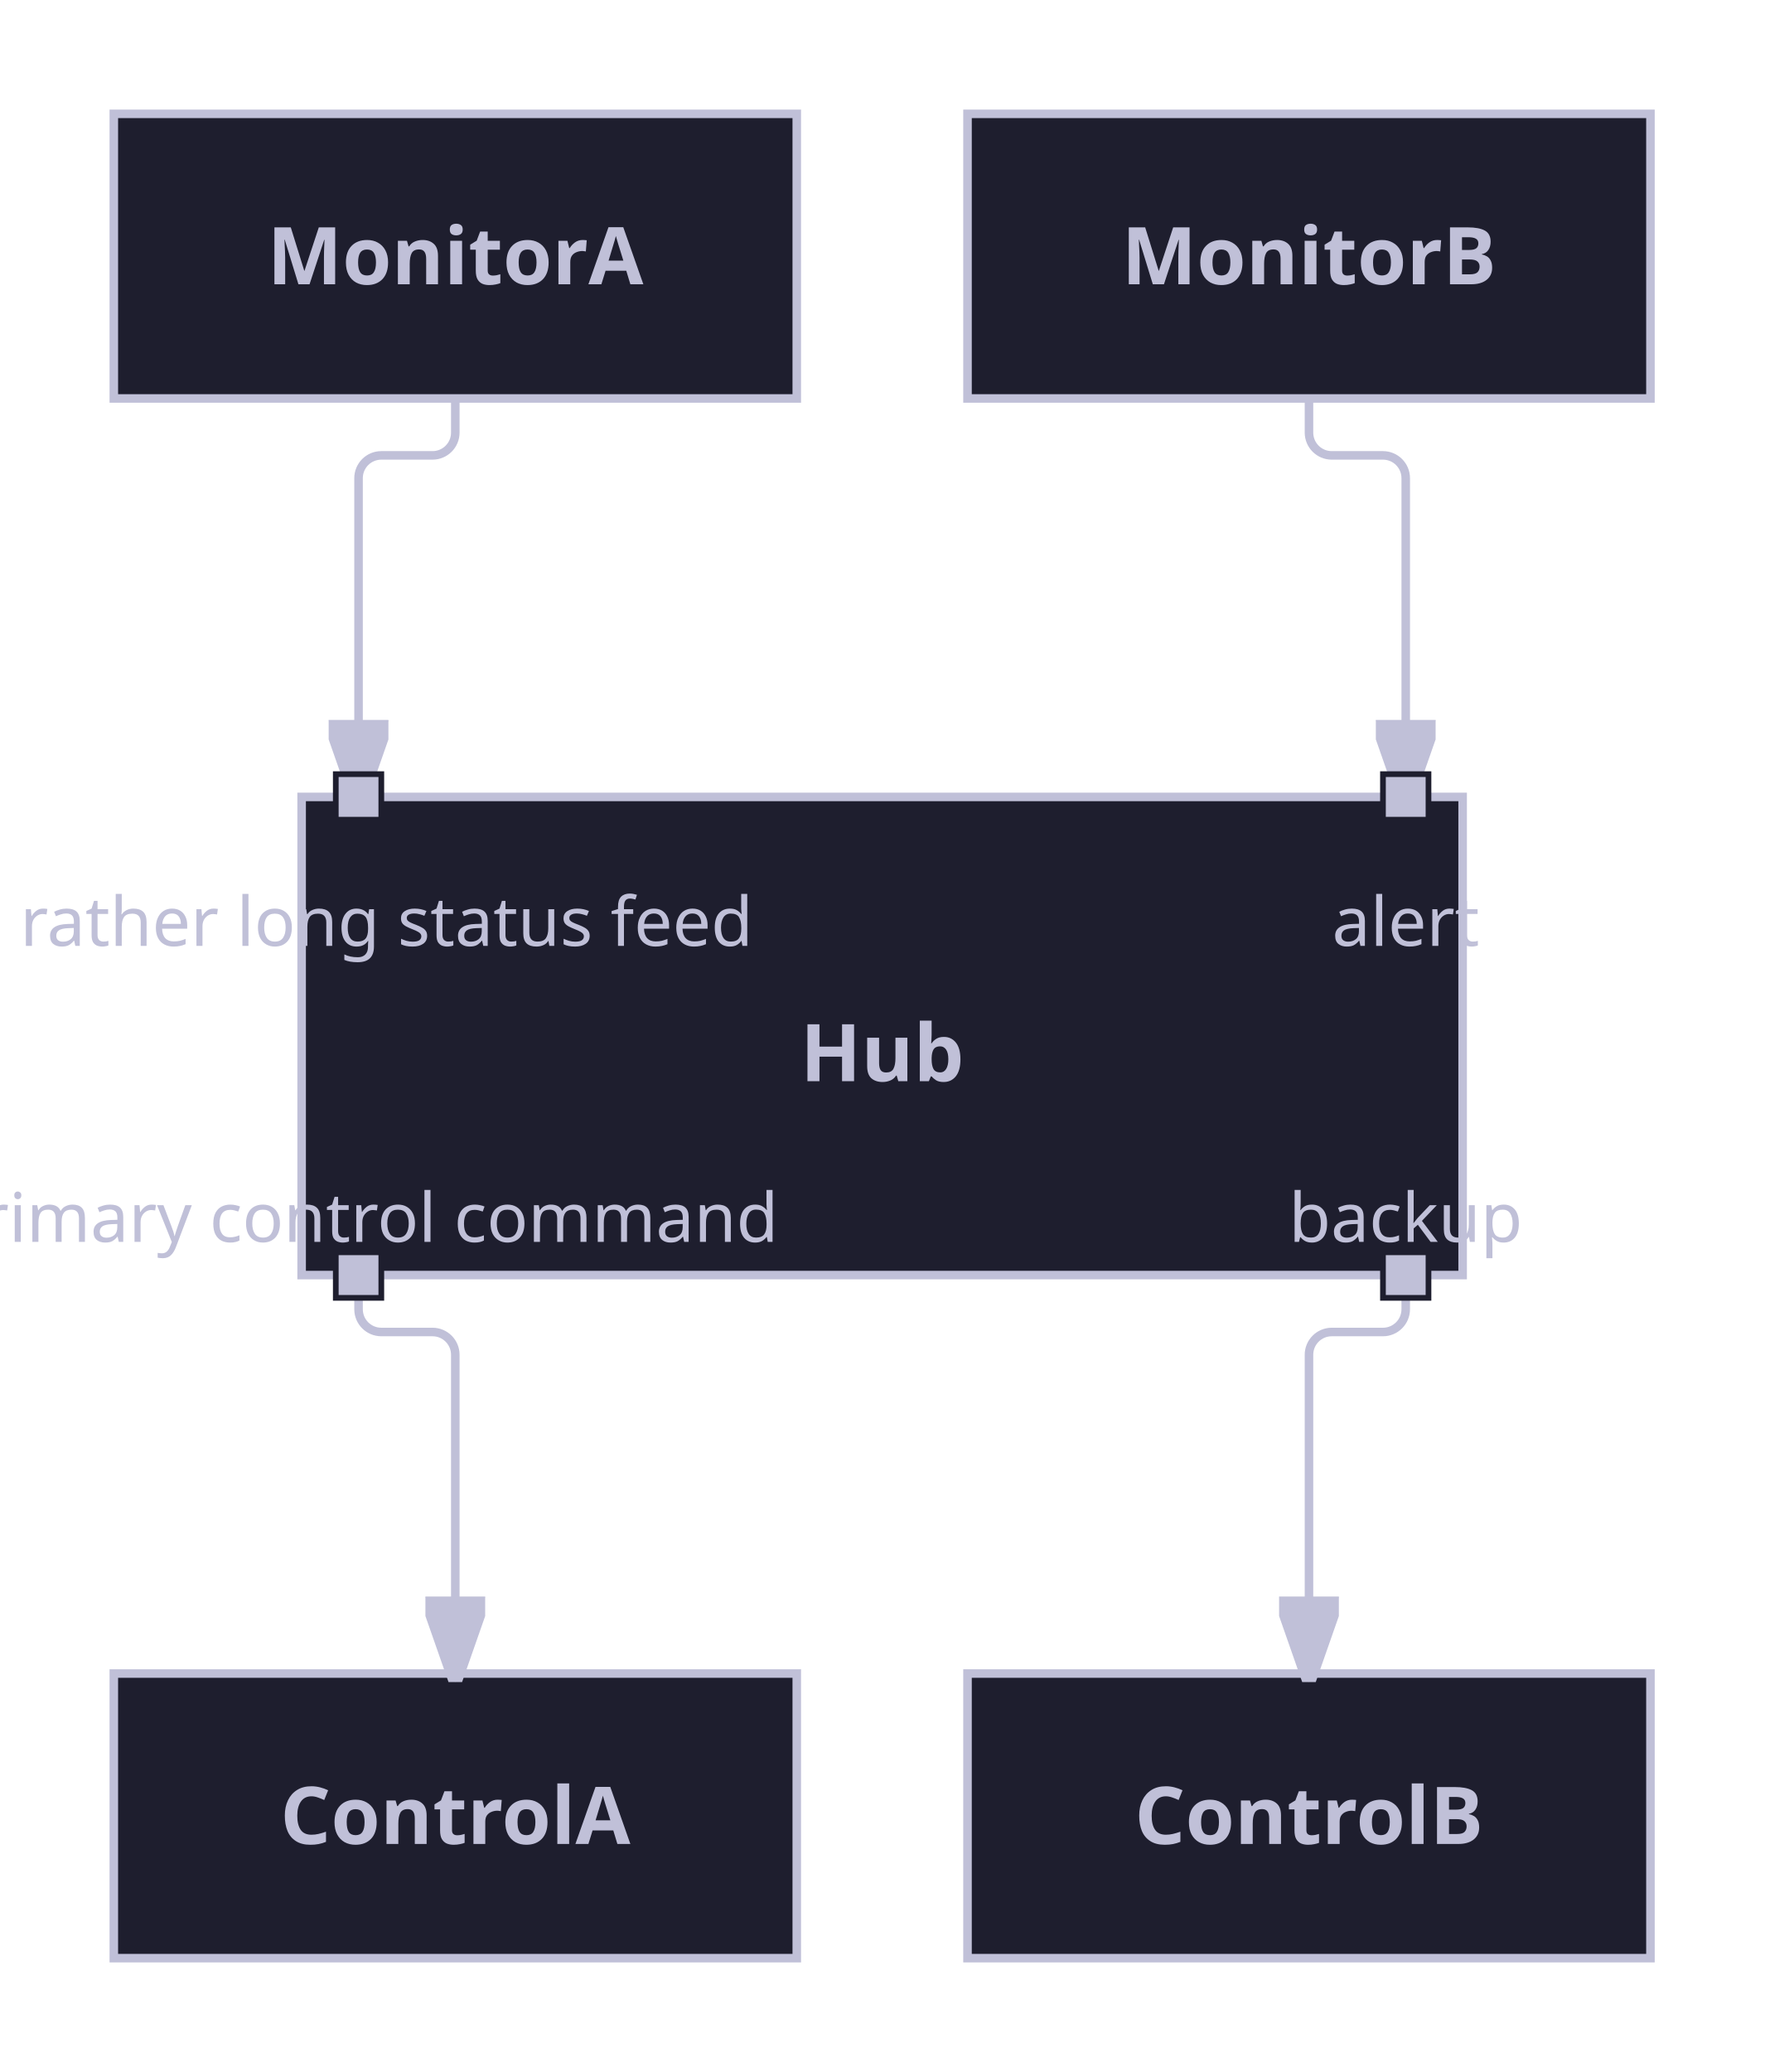
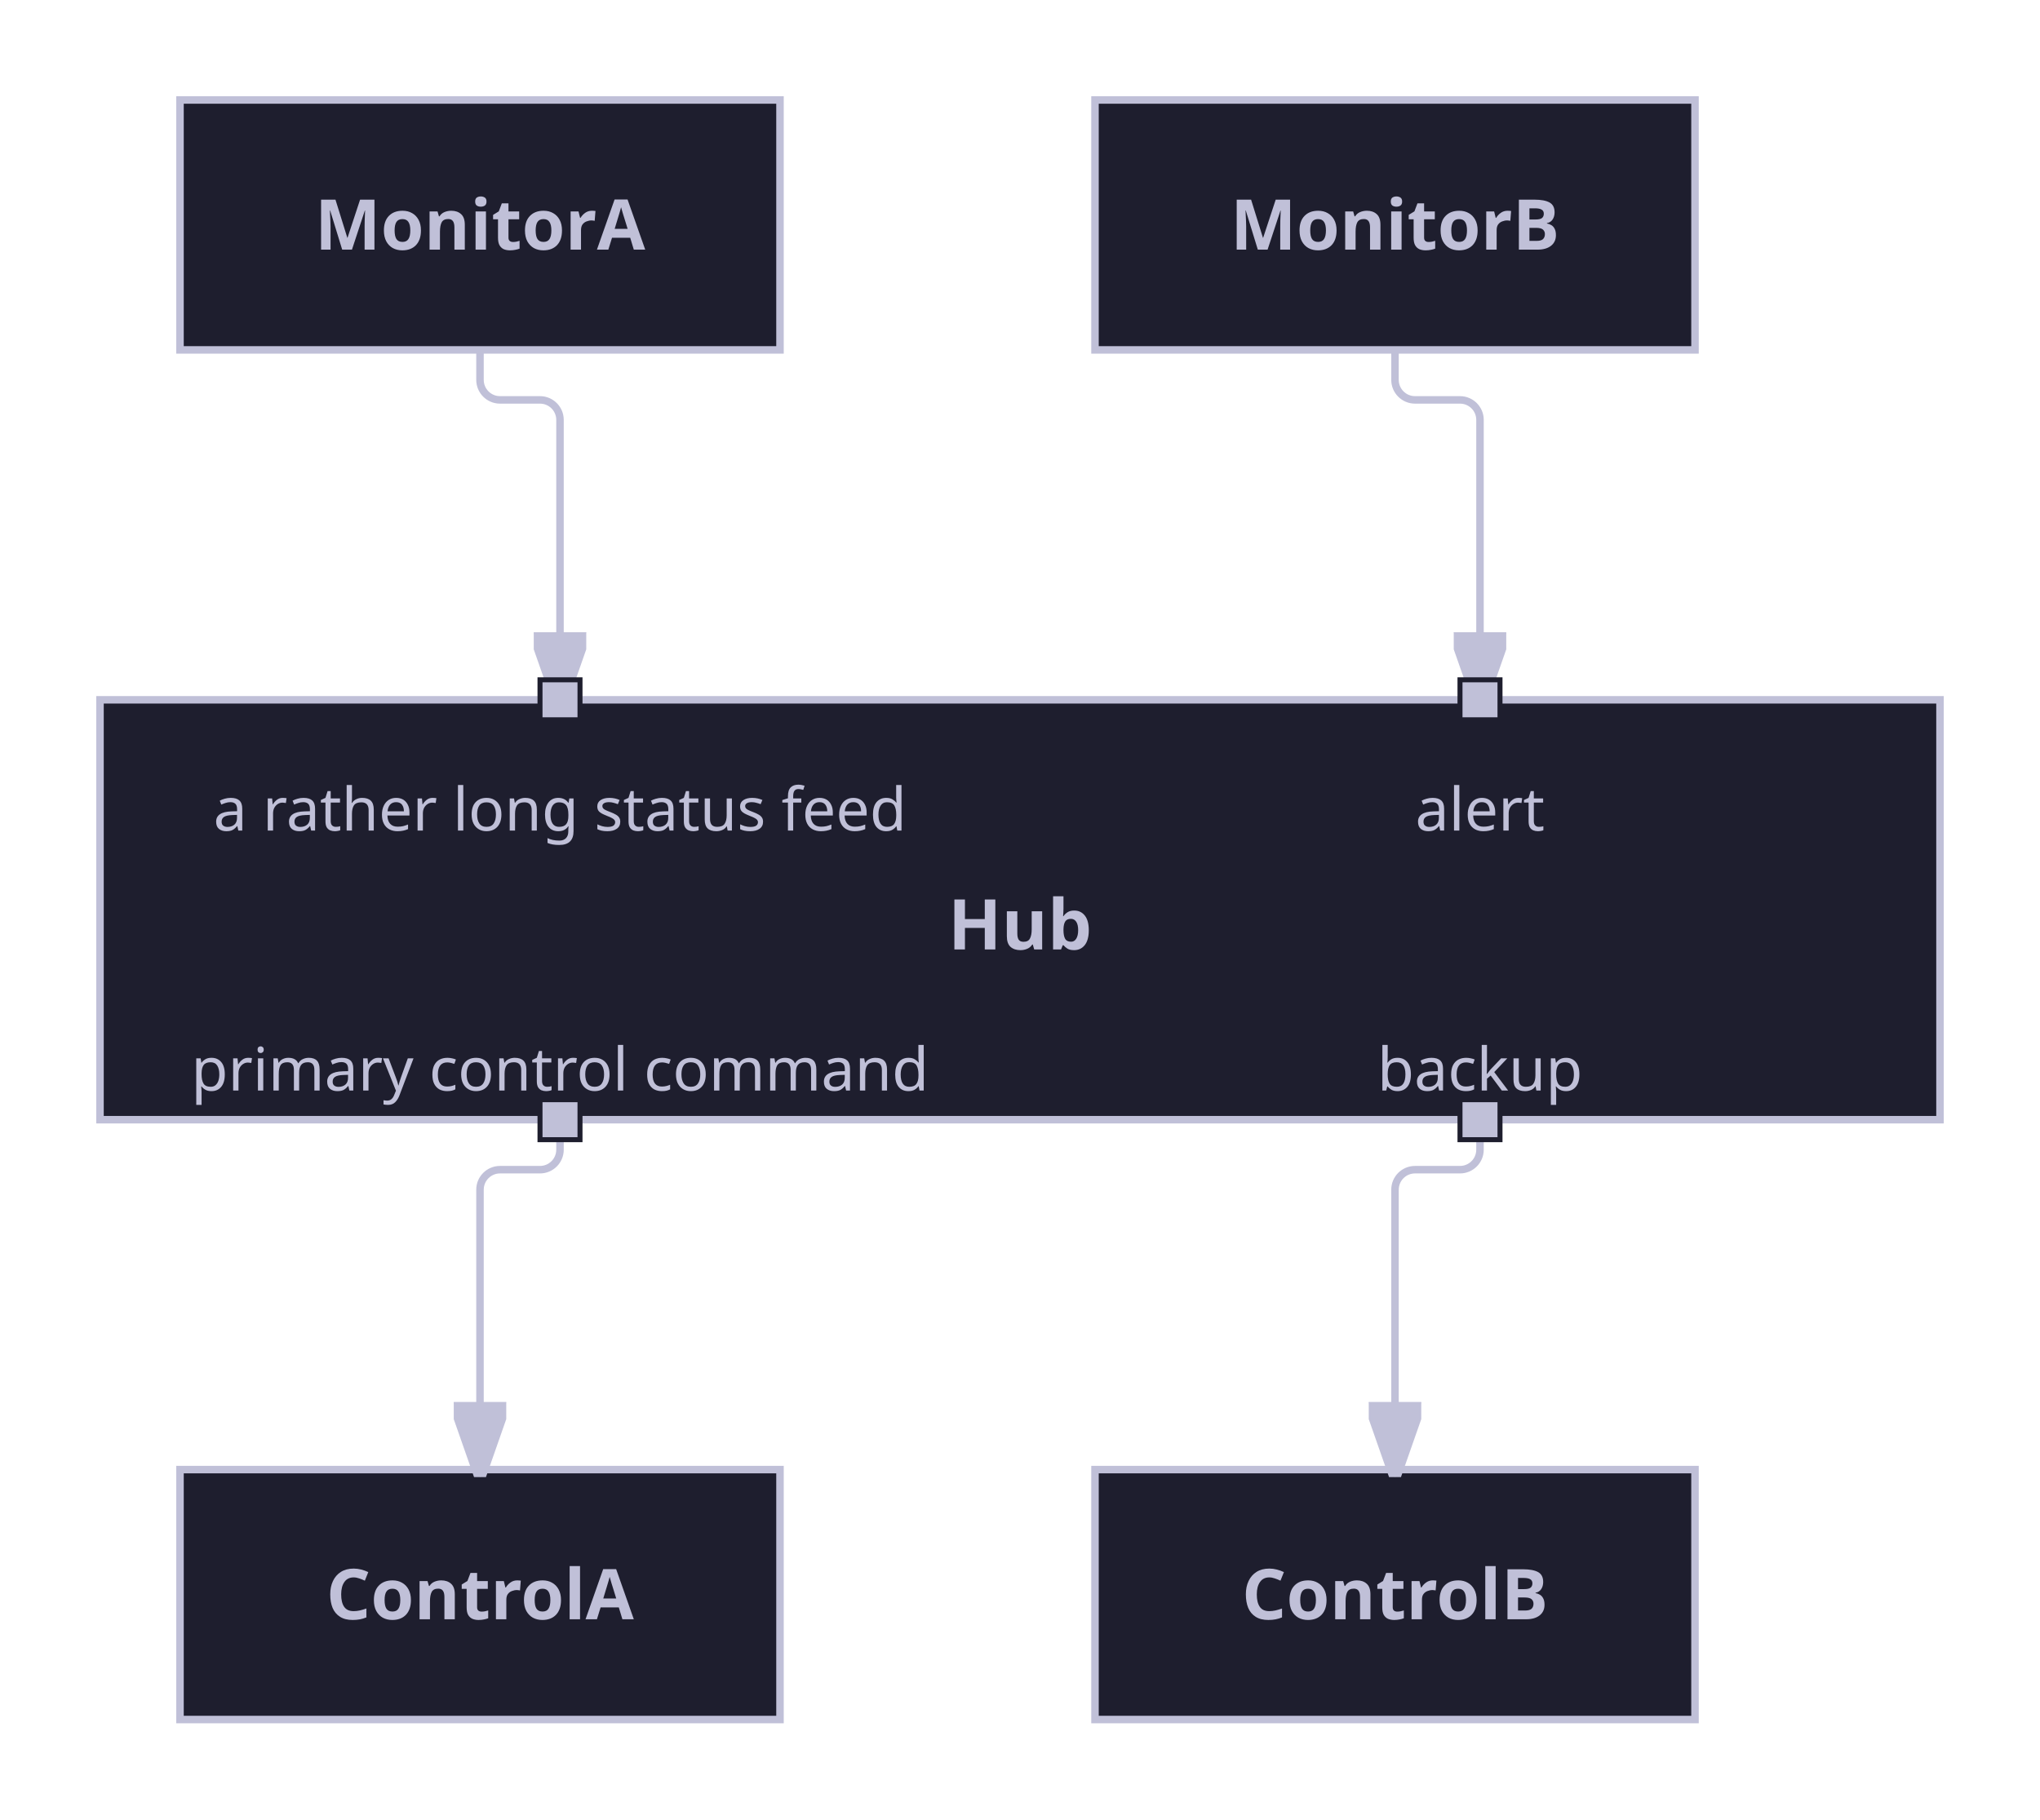
- <svg xmlns="http://www.w3.org/2000/svg" width="310.00" height="364.00" viewBox="0 0 310.00 364.00">
+ <svg xmlns="http://www.w3.org/2000/svg" width="408.00" height="364.00" viewBox="0 0 408.00 364.00">
  <defs>
    <marker id="line-end-open-chevron" markerWidth="10" markerHeight="7" refX="9" refY="3.5" orient="auto">
      <polyline points="0 0, 10 3.5, 0 7" fill="none" stroke="#C0C0D8" stroke-width="1.50" />
    </marker>
    <marker id="line-end-hollow-triangle" markerWidth="10" markerHeight="7" refX="9" refY="3.5" orient="auto">
      <polygon points="0 0, 10 3.5, 0 7" fill="#1E1E2E" stroke="#C0C0D8" stroke-width="1.50" />
    </marker>
    <marker id="line-end-filled-arrow" markerWidth="10" markerHeight="7" refX="9" refY="3.5" orient="auto">
      <polygon points="0 0, 10 3.5, 0 7" fill="#C0C0D8" stroke="#C0C0D8" stroke-width="1.50" />
    </marker>
    <marker id="line-end-hollow-triangle-crossbar" markerWidth="10" markerHeight="7" refX="9" refY="3.5" orient="auto">
      <polygon points="0 0, 10 3.5, 0 7" fill="#1E1E2E" stroke="#C0C0D8" stroke-width="1.50" />
      <line x1="7" y1="0" x2="7" y2="7" stroke="#C0C0D8" stroke-width="1.50" />
    </marker>
    <marker id="line-end-hollow-diamond" markerWidth="14" markerHeight="8" refX="13" refY="4" orient="auto">
      <polygon points="1 4, 7 0, 13 4, 7 8" fill="#1E1E2E" stroke="#C0C0D8" stroke-width="1.50" />
    </marker>
    <marker id="line-end-filled-diamond" markerWidth="14" markerHeight="8" refX="13" refY="4" orient="auto">
      <polygon points="1 4, 7 0, 13 4, 7 8" fill="#C0C0D8" stroke="#C0C0D8" stroke-width="1.50" />
    </marker>
    <marker id="line-end-circle" markerWidth="10" markerHeight="10" refX="9" refY="5" orient="auto">
      <circle cx="5" cy="5" r="4" fill="#1E1E2E" stroke="#C0C0D8" stroke-width="1.50" />
    </marker>
    <marker id="line-end-bar" markerWidth="4" markerHeight="12" refX="2" refY="6" orient="auto">
      <line x1="2" y1="0" x2="2" y2="12" stroke="#C0C0D8" stroke-width="1.50" />
    </marker>
    <filter id="label-bg" x="-0.05" y="-0.05" width="1.1" height="1.1">
      <feFlood flood-color="#1E1E2E" />
      <feComposite in="SourceGraphic" operator="over" />
    </filter>
  </defs>
-   <rect x="20.00" y="20.00" width="120.00" height="50.00" fill="#1E1E2E" stroke="#C0C0D8" stroke-width="1.50" />
-   <text x="80.00" y="45.00" font-family="Noto Sans, sans-serif" font-size="14.00" font-weight="bold" fill="#C0C0D8" text-anchor="middle" dominant-baseline="middle">MonitorA</text>
-   <rect x="170.00" y="20.00" width="120.00" height="50.00" fill="#1E1E2E" stroke="#C0C0D8" stroke-width="1.50" />
-   <text x="230.00" y="45.00" font-family="Noto Sans, sans-serif" font-size="14.00" font-weight="bold" fill="#C0C0D8" text-anchor="middle" dominant-baseline="middle">MonitorB</text>
-   <rect x="53.00" y="140.00" width="204.00" height="84.00" fill="#1E1E2E" stroke="#C0C0D8" stroke-width="1.50" />
-   <text x="155.00" y="185.00" font-family="Noto Sans, sans-serif" font-size="14.00" font-weight="bold" fill="#C0C0D8" text-anchor="middle" dominant-baseline="middle">Hub</text>
-   <rect x="20.00" y="294.00" width="120.00" height="50.00" fill="#1E1E2E" stroke="#C0C0D8" stroke-width="1.50" />
-   <text x="80.00" y="319.00" font-family="Noto Sans, sans-serif" font-size="14.00" font-weight="bold" fill="#C0C0D8" text-anchor="middle" dominant-baseline="middle">ControlA</text>
-   <rect x="170.00" y="294.00" width="120.00" height="50.00" fill="#1E1E2E" stroke="#C0C0D8" stroke-width="1.50" />
-   <text x="230.00" y="319.00" font-family="Noto Sans, sans-serif" font-size="14.00" font-weight="bold" fill="#C0C0D8" text-anchor="middle" dominant-baseline="middle">ControlB</text>
-   <path d="M 80.00 70.00 L 80.00 76.00 A 4.00 4.00 0 0 1 76.00 80.00 L 67.00 80.00 A 4.00 4.00 0 0 0 63.00 84.00 L 63.00 140.00" fill="none" stroke="#C0C0D8" stroke-width="1.50" marker-end="url(#line-end-filled-arrow)" />
-   <rect x="59.00" y="136.00" width="8.00" height="8.00" fill="#C0C0D8" stroke="#1E1E2E" stroke-width="1.00" />
-   <text x="63.00" y="162.00" font-family="Noto Sans, sans-serif" font-size="12.00" fill="#C0C0D8" text-anchor="middle" dominant-baseline="middle" textLength="98.00" lengthAdjust="spacingAndGlyphs">a rather long status feed</text>
-   <path d="M 230.00 70.00 L 230.00 76.00 A 4.00 4.00 0 0 0 234.00 80.00 L 243.00 80.00 A 4.00 4.00 0 0 1 247.00 84.00 L 247.00 140.00" fill="none" stroke="#C0C0D8" stroke-width="1.50" marker-end="url(#line-end-filled-arrow)" />
-   <rect x="243.00" y="136.00" width="8.00" height="8.00" fill="#C0C0D8" stroke="#1E1E2E" stroke-width="1.00" />
-   <text x="247.00" y="162.00" font-family="Noto Sans, sans-serif" font-size="12.00" fill="#C0C0D8" text-anchor="middle" dominant-baseline="middle">alert</text>
-   <path d="M 63.00 224.00 L 63.00 230.00 A 4.00 4.00 0 0 0 67.00 234.00 L 76.00 234.00 A 4.00 4.00 0 0 1 80.00 238.00 L 80.00 294.00" fill="none" stroke="#C0C0D8" stroke-width="1.50" marker-end="url(#line-end-filled-arrow)" />
-   <rect x="59.00" y="220.00" width="8.00" height="8.00" fill="#C0C0D8" stroke="#1E1E2E" stroke-width="1.00" />
-   <text x="63.00" y="214.00" font-family="Noto Sans, sans-serif" font-size="12.00" fill="#C0C0D8" text-anchor="middle" dominant-baseline="middle" textLength="98.00" lengthAdjust="spacingAndGlyphs">primary control command</text>
-   <path d="M 247.00 224.00 L 247.00 230.00 A 4.00 4.00 0 0 1 243.00 234.00 L 234.00 234.00 A 4.00 4.00 0 0 0 230.00 238.00 L 230.00 294.00" fill="none" stroke="#C0C0D8" stroke-width="1.50" marker-end="url(#line-end-filled-arrow)" />
-   <rect x="243.00" y="220.00" width="8.00" height="8.00" fill="#C0C0D8" stroke="#1E1E2E" stroke-width="1.00" />
-   <text x="247.00" y="214.00" font-family="Noto Sans, sans-serif" font-size="12.00" fill="#C0C0D8" text-anchor="middle" dominant-baseline="middle">backup</text>
+   <rect x="36.00" y="20.00" width="120.00" height="50.00" fill="#1E1E2E" stroke="#C0C0D8" stroke-width="1.50" />
+   <text x="96.00" y="45.00" font-family="Noto Sans, sans-serif" font-size="14.00" font-weight="bold" fill="#C0C0D8" text-anchor="middle" dominant-baseline="middle">MonitorA</text>
+   <rect x="219.00" y="20.00" width="120.00" height="50.00" fill="#1E1E2E" stroke="#C0C0D8" stroke-width="1.50" />
+   <text x="279.00" y="45.00" font-family="Noto Sans, sans-serif" font-size="14.00" font-weight="bold" fill="#C0C0D8" text-anchor="middle" dominant-baseline="middle">MonitorB</text>
+   <rect x="20.00" y="140.00" width="368.00" height="84.00" fill="#1E1E2E" stroke="#C0C0D8" stroke-width="1.50" />
+   <text x="204.00" y="185.00" font-family="Noto Sans, sans-serif" font-size="14.00" font-weight="bold" fill="#C0C0D8" text-anchor="middle" dominant-baseline="middle">Hub</text>
+   <rect x="36.00" y="294.00" width="120.00" height="50.00" fill="#1E1E2E" stroke="#C0C0D8" stroke-width="1.50" />
+   <text x="96.00" y="319.00" font-family="Noto Sans, sans-serif" font-size="14.00" font-weight="bold" fill="#C0C0D8" text-anchor="middle" dominant-baseline="middle">ControlA</text>
+   <rect x="219.00" y="294.00" width="120.00" height="50.00" fill="#1E1E2E" stroke="#C0C0D8" stroke-width="1.50" />
+   <text x="279.00" y="319.00" font-family="Noto Sans, sans-serif" font-size="14.00" font-weight="bold" fill="#C0C0D8" text-anchor="middle" dominant-baseline="middle">ControlB</text>
+   <path d="M 96.00 70.00 L 96.00 76.00 A 4.00 4.00 0 0 0 100.00 80.00 L 108.00 80.00 A 4.00 4.00 0 0 1 112.00 84.00 L 112.00 140.00" fill="none" stroke="#C0C0D8" stroke-width="1.50" marker-end="url(#line-end-filled-arrow)" />
+   <rect x="108.00" y="136.00" width="8.00" height="8.00" fill="#C0C0D8" stroke="#1E1E2E" stroke-width="1.00" />
+   <text x="112.00" y="162.00" font-family="Noto Sans, sans-serif" font-size="12.00" fill="#C0C0D8" text-anchor="middle" dominant-baseline="middle">a rather long status feed</text>
+   <path d="M 279.00 70.00 L 279.00 76.00 A 4.00 4.00 0 0 0 283.00 80.00 L 292.00 80.00 A 4.00 4.00 0 0 1 296.00 84.00 L 296.00 140.00" fill="none" stroke="#C0C0D8" stroke-width="1.50" marker-end="url(#line-end-filled-arrow)" />
+   <rect x="292.00" y="136.00" width="8.00" height="8.00" fill="#C0C0D8" stroke="#1E1E2E" stroke-width="1.00" />
+   <text x="296.00" y="162.00" font-family="Noto Sans, sans-serif" font-size="12.00" fill="#C0C0D8" text-anchor="middle" dominant-baseline="middle">alert</text>
+   <path d="M 112.00 224.00 L 112.00 230.00 A 4.00 4.00 0 0 1 108.00 234.00 L 100.00 234.00 A 4.00 4.00 0 0 0 96.00 238.00 L 96.00 294.00" fill="none" stroke="#C0C0D8" stroke-width="1.50" marker-end="url(#line-end-filled-arrow)" />
+   <rect x="108.00" y="220.00" width="8.00" height="8.00" fill="#C0C0D8" stroke="#1E1E2E" stroke-width="1.00" />
+   <text x="112.00" y="214.00" font-family="Noto Sans, sans-serif" font-size="12.00" fill="#C0C0D8" text-anchor="middle" dominant-baseline="middle">primary control command</text>
+   <path d="M 296.00 224.00 L 296.00 230.00 A 4.00 4.00 0 0 1 292.00 234.00 L 283.00 234.00 A 4.00 4.00 0 0 0 279.00 238.00 L 279.00 294.00" fill="none" stroke="#C0C0D8" stroke-width="1.50" marker-end="url(#line-end-filled-arrow)" />
+   <rect x="292.00" y="220.00" width="8.00" height="8.00" fill="#C0C0D8" stroke="#1E1E2E" stroke-width="1.00" />
+   <text x="296.00" y="214.00" font-family="Noto Sans, sans-serif" font-size="12.00" fill="#C0C0D8" text-anchor="middle" dominant-baseline="middle">backup</text>
</svg>
